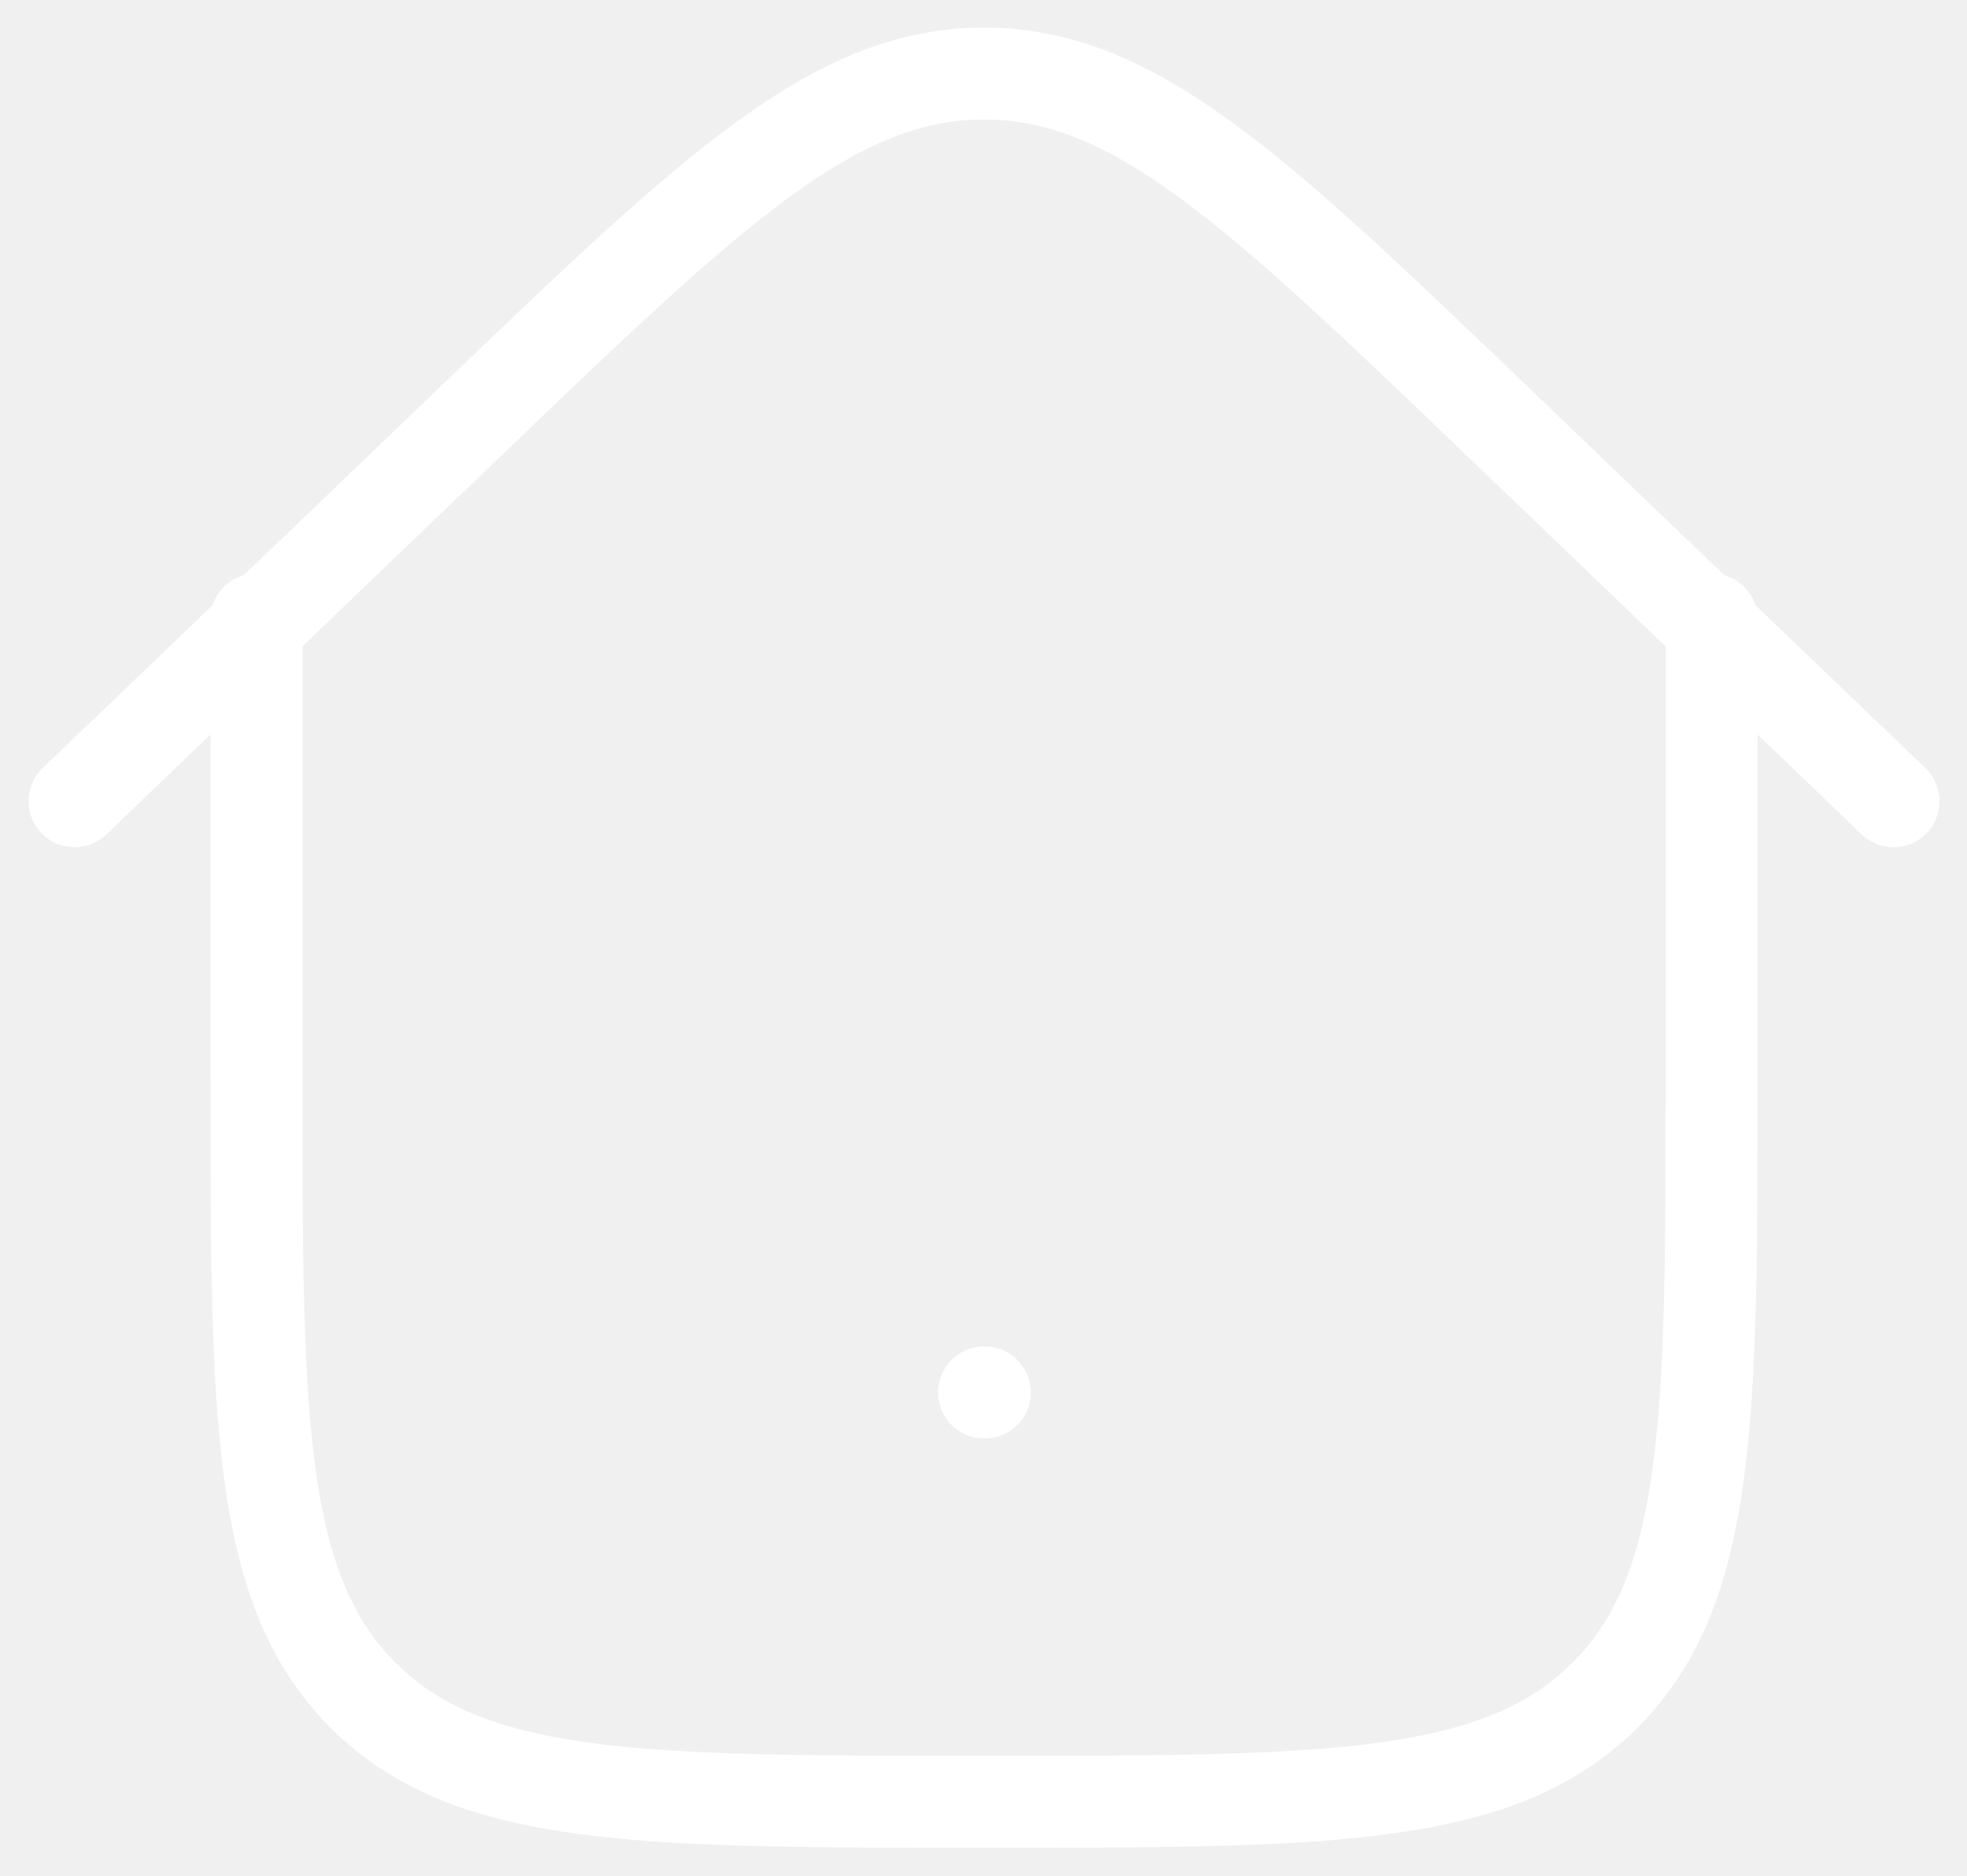
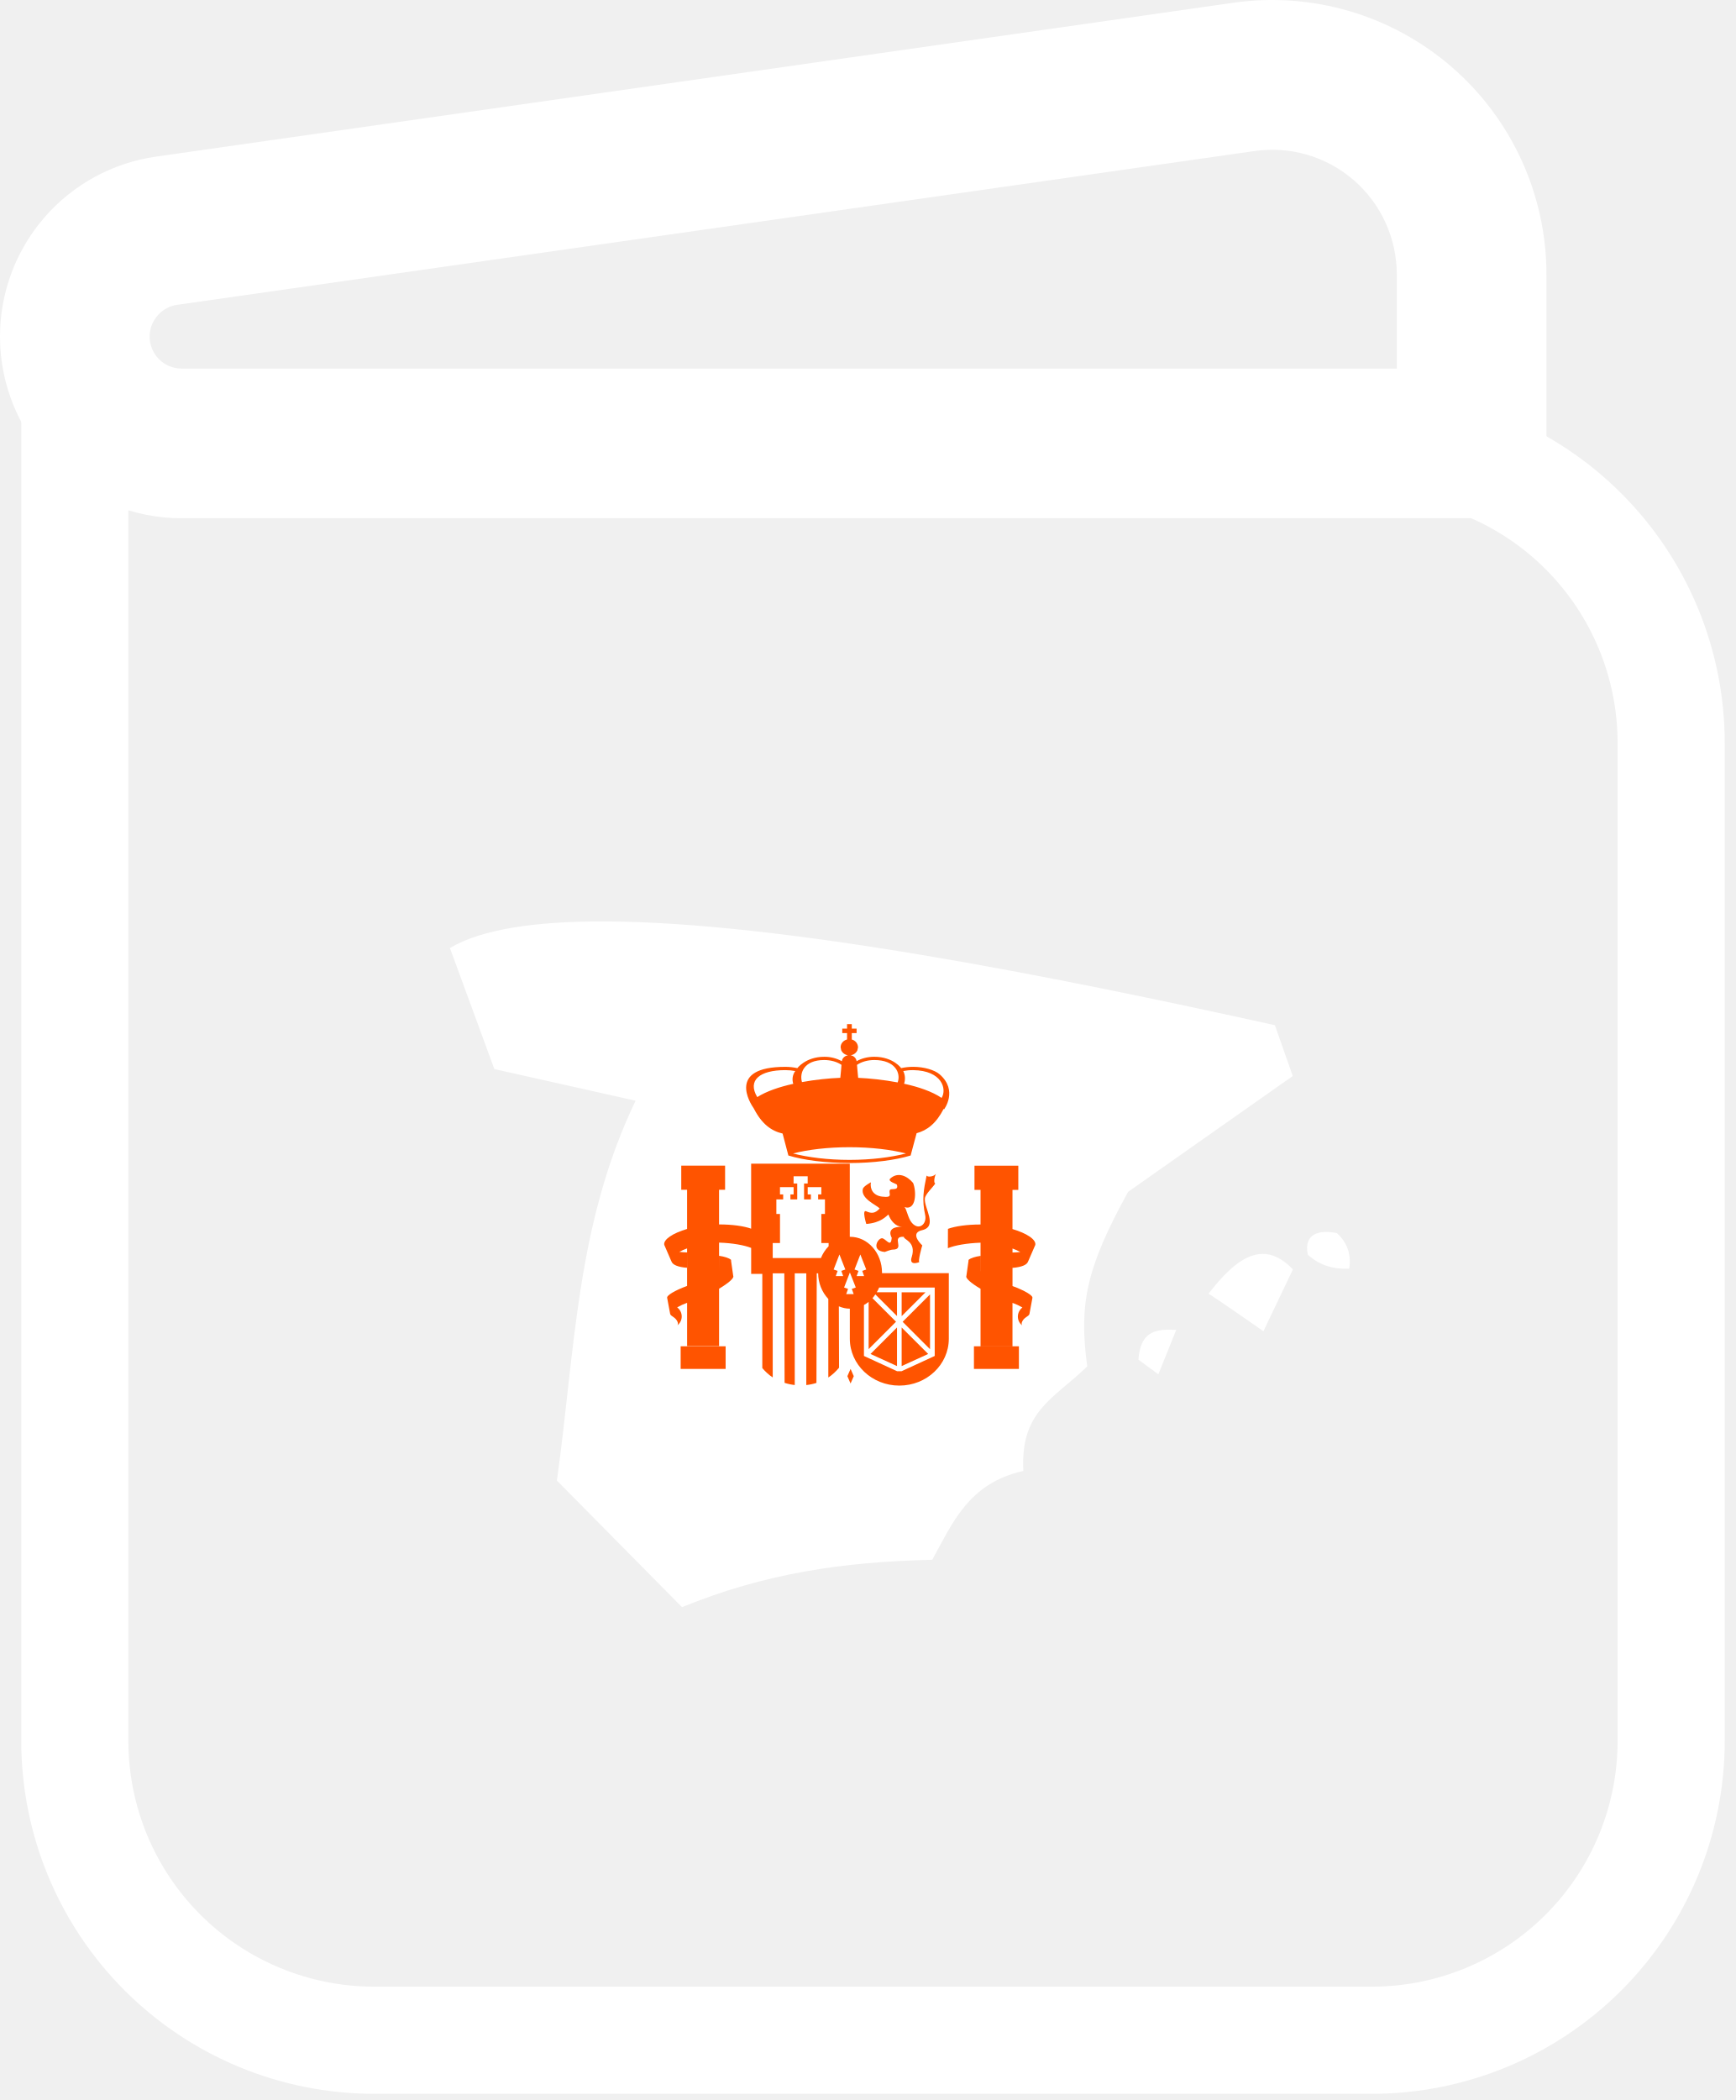
- <svg xmlns="http://www.w3.org/2000/svg" width="107" height="102" viewBox="0 0 107 102" fill="none">
-   <path d="M53.528 75.736H53.572M93.107 33.684V58.42C93.107 77.077 93.107 86.407 87.308 92.201C81.51 97.994 72.184 97.999 53.528 97.999C34.872 97.999 25.541 97.999 19.747 92.201C13.954 86.403 13.949 77.077 13.949 58.42V33.684" stroke="white" stroke-width="5" stroke-linecap="round" stroke-linejoin="round" />
-   <path d="M103.002 43.579L81.515 22.973C68.321 10.323 61.726 4 53.528 4C45.33 4 38.736 10.323 25.541 22.973L4.055 43.579" stroke="white" stroke-width="5" stroke-linecap="round" stroke-linejoin="round" />
+ <svg xmlns="http://www.w3.org/2000/svg" width="81" height="98" viewBox="0 0 81 98" fill="none">
+   <path d="M3.492 20.704V81.241C3.492 84.946 4.964 88.499 7.584 91.119C10.204 93.739 13.758 95.211 17.463 95.211H64.03C67.735 95.211 71.288 93.739 73.908 91.119C76.528 88.499 78 84.946 78 81.241V34.674C78 30.969 76.528 27.415 73.908 24.795C71.288 22.175 67.735 20.704 64.03 20.704H3.492ZM3.492 20.704V16.047" stroke="white" stroke-width="5" />
+   <path d="M68.687 20.693V24.185H72.179V20.693H68.687ZM8.475 24.185H68.687V17.2H8.48L8.475 24.185ZM72.179 20.693V12.804H65.194V20.693H72.179ZM57.562 0.129L7.283 7.309L8.27 14.225L58.549 7.049L57.562 0.129ZM7.283 7.309C5.261 7.597 3.41 8.605 2.072 10.149C0.733 11.692 -0.002 13.667 5.61609e-06 15.71H6.985C6.984 15.35 7.114 15.001 7.35 14.729C7.586 14.456 7.913 14.274 8.27 14.225L7.283 7.309ZM72.179 12.804C72.179 10.97 71.784 9.157 71.022 7.488C70.261 5.819 69.149 4.333 67.763 3.131C66.377 1.929 64.749 1.039 62.989 0.521C61.229 0.003 59.378 -0.131 57.562 0.129L58.549 7.049C59.374 6.931 60.216 6.987 61.016 7.222C61.816 7.457 62.556 7.862 63.186 8.408C63.816 8.954 64.321 9.629 64.668 10.388C65.014 11.146 65.194 11.97 65.194 12.804H72.179ZM8.48 17.2C8.283 17.201 8.089 17.163 7.907 17.088C7.725 17.013 7.56 16.903 7.422 16.764C7.283 16.625 7.173 16.46 7.098 16.278C7.023 16.097 6.984 15.907 6.985 15.71H5.61609e-06C-0.001 16.824 0.218 17.922 0.644 18.951C1.07 19.98 1.695 20.916 2.482 21.703C3.27 22.491 4.205 23.115 5.234 23.541C6.263 23.967 7.361 24.186 8.475 24.185L8.48 17.2Z" fill="white" />
+   <path d="M28.277 43C25.062 42.986 22.509 43.346 21 44.24L23.073 49.89L29.667 51.367C26.878 57.147 26.834 63.151 25.992 69.092L31.832 75C35.708 73.421 39.309 72.888 43.511 72.789C44.444 71.12 45.18 69.22 47.764 68.642C47.616 65.853 49.158 65.299 50.746 63.767C50.355 60.878 50.683 59.19 52.655 55.618L60.338 50.214L59.505 47.843C49.031 45.529 36.493 43.038 28.277 43ZM61.982 57.493C61.115 57.457 60.909 57.969 61.045 58.557C61.622 59.076 62.277 59.236 62.974 59.206C63.071 58.563 62.902 58.002 62.395 57.543C62.244 57.514 62.106 57.498 61.982 57.493ZM58.927 58.515C58.051 58.522 57.221 59.325 56.405 60.373C56.598 60.47 58.969 62.124 58.969 62.124L60.346 59.238C59.857 58.726 59.386 58.511 58.927 58.515V58.515ZM54.582 62.051C53.85 62.051 53.212 62.226 53.137 63.453L54.066 64.133L54.9 62.059C54.794 62.054 54.688 62.051 54.582 62.051Z" fill="white" />
+   <path d="M31.769 62.826H33.868V63.882H31.769V62.826ZM45.458 62.826H47.557V63.882H45.458V62.826ZM45.766 57.143H45.762C45.127 57.143 44.577 57.224 44.245 57.347L44.241 58.249C44.567 58.115 45.12 58.016 45.755 57.993L45.766 57.994V59.327L45.764 59.325L45.763 58.608C45.503 58.647 45.31 58.71 45.212 58.79L45.203 58.805C45.202 58.808 45.205 58.812 45.205 58.816C45.203 58.822 45.205 58.829 45.205 58.836L45.105 59.547C45.051 59.645 45.328 59.885 45.766 60.144V62.824H47.257V60.802C47.422 60.859 47.585 60.937 47.721 61.016C47.655 61.066 47.602 61.13 47.565 61.203C47.528 61.277 47.508 61.358 47.508 61.441C47.508 61.606 47.584 61.754 47.709 61.852C47.638 61.768 47.727 61.583 47.876 61.481C47.971 61.417 48.037 61.376 48.048 61.319L48.186 60.576V60.575C48.226 60.458 47.824 60.224 47.258 60.015V58.264C47.395 58.313 47.516 58.367 47.621 58.425C47.51 58.437 47.385 58.452 47.257 58.452L47.259 59.167C47.673 59.136 47.955 59.026 47.987 58.853L47.982 58.878L48.322 58.096C48.368 57.845 47.922 57.552 47.257 57.356V55.527H47.529V54.4H45.483V55.527H45.766V57.143ZM36.527 52.899L36.797 53.924C37.517 54.14 38.525 54.273 39.651 54.275C40.776 54.274 41.783 54.14 42.503 53.924L42.782 52.883C43.273 52.751 43.696 52.429 44.046 51.744L44.063 51.772C44.063 51.772 44.726 50.891 43.86 50.138C43.617 49.927 43.121 49.785 42.622 49.785C42.425 49.785 42.234 49.807 42.059 49.846C42.085 49.875 41.707 49.316 40.809 49.316C40.492 49.316 40.202 49.394 39.979 49.524L39.974 49.486C39.957 49.424 39.922 49.367 39.873 49.325C39.824 49.282 39.764 49.255 39.699 49.246C39.766 49.238 39.829 49.214 39.884 49.175C39.939 49.137 39.983 49.085 40.013 49.025L40.016 49.023L40.049 48.873L40.046 48.865C40.043 48.783 40.013 48.704 39.961 48.64C39.908 48.576 39.837 48.53 39.757 48.51V48.212H39.981V48.001H39.757V47.793H39.535V48.001H39.312V48.212H39.535V48.508C39.364 48.553 39.235 48.696 39.235 48.873L39.266 49.023L39.269 49.025H39.27C39.299 49.085 39.343 49.136 39.398 49.175C39.452 49.213 39.515 49.238 39.581 49.246C39.445 49.269 39.329 49.361 39.3 49.487L39.294 49.524C39.041 49.384 38.756 49.313 38.467 49.317C37.588 49.317 37.191 49.875 37.218 49.847C37.032 49.806 36.843 49.786 36.653 49.786C33.931 49.786 35.004 51.473 35.187 51.735C35.556 52.456 36.005 52.779 36.527 52.899ZM42.622 49.939C43.967 49.958 44.206 50.823 43.948 51.236C43.509 50.939 42.878 50.722 42.197 50.574C42.263 50.38 42.249 50.166 42.159 49.981C42.304 49.954 42.461 49.937 42.622 49.939ZM40.809 49.468C41.782 49.468 42.057 50.075 41.898 50.513C41.248 50.39 40.59 50.323 40.054 50.299C40.025 50.023 40.004 49.733 40 49.694C40.203 49.554 40.49 49.468 40.809 49.468ZM38.468 49.468C38.786 49.468 39.072 49.554 39.275 49.693C39.272 49.733 39.251 50.021 39.221 50.298C38.704 50.318 38.07 50.381 37.431 50.497C37.306 50.062 37.532 49.468 38.468 49.468ZM39.647 53.536C40.663 53.537 41.586 53.648 42.285 53.829C41.586 54.009 40.664 54.127 39.647 54.128C38.632 54.127 37.714 54.009 37.015 53.829C37.715 53.648 38.633 53.537 39.647 53.536ZM36.654 49.939C36.816 49.939 36.972 49.954 37.117 49.982C37.055 50.067 37.015 50.166 36.999 50.269C36.983 50.373 36.992 50.479 37.025 50.578C36.38 50.721 35.778 50.923 35.344 51.198C34.874 50.413 35.456 49.939 36.654 49.939ZM43.25 54.85C43.106 55.539 43.025 55.992 43.181 56.699C43.273 57.108 42.903 57.451 42.565 57.07C42.366 56.847 42.312 56.365 42.203 56.327C42.778 56.528 42.78 55.586 42.616 55.2V55.202C42.34 54.872 41.908 54.675 41.552 54.999C41.407 55.138 41.851 55.241 41.864 55.288C41.96 55.608 41.565 55.412 41.524 55.555C41.479 55.715 41.697 55.906 41.168 55.842C40.759 55.792 40.594 55.49 40.648 55.174C40.648 55.174 40.302 55.358 40.273 55.48C40.161 55.935 40.906 56.232 41.059 56.394C40.843 56.638 40.666 56.633 40.431 56.528C40.218 56.432 40.434 57.118 40.434 57.118C41.116 57.064 41.361 56.757 41.467 56.676C41.567 56.963 41.806 57.247 42.104 57.249C41.294 57.244 41.621 57.762 41.621 57.762C41.587 58.209 41.409 57.888 41.212 57.794C41.008 57.698 40.595 58.368 41.296 58.425C41.3 58.425 41.565 58.315 41.667 58.315C42.274 58.315 41.552 57.683 42.191 57.717C42.136 57.845 42.784 57.921 42.555 58.658C42.555 58.658 42.377 59.091 42.917 58.897C42.816 58.934 43.041 58.112 43.047 58.119C42.839 57.919 42.536 57.524 43.036 57.409C43.79 57.236 43.121 56.372 43.168 55.928C43.188 55.722 43.541 55.414 43.653 55.228C43.581 55.221 43.595 54.965 43.682 54.781C43.569 54.926 43.261 54.942 43.25 54.85ZM39.551 64.222L39.699 64.563L39.849 64.222L39.7 63.882L39.551 64.222ZM41.867 61.949L40.63 63.185L41.867 63.75V61.949ZM42.084 61.949V63.75L43.322 63.185L42.084 61.949ZM43.408 62.963V60.406L42.13 61.684L43.408 62.963ZM42.084 60.309V61.42L43.196 60.309H42.084Z" fill="#FF5400" />
+   <path d="M31.14 60.571L31.279 61.316C31.291 61.372 31.355 61.413 31.451 61.477C31.599 61.58 31.689 61.764 31.619 61.849C31.682 61.798 31.733 61.734 31.768 61.661C31.803 61.588 31.82 61.508 31.819 61.427C31.817 61.346 31.798 61.266 31.761 61.194C31.724 61.122 31.671 61.06 31.606 61.011C31.754 60.926 31.909 60.855 32.07 60.798V62.82H33.562V60.14C33.999 59.881 34.275 59.641 34.223 59.543L34.121 58.831C34.121 58.822 34.127 58.81 34.123 58.801L34.114 58.786C34.017 58.706 33.823 58.643 33.564 58.604L33.562 59.321V57.989L33.572 57.989C34.193 58.01 34.73 58.106 35.06 58.236V59.414H35.059V59.448H35.58V63.843C35.721 64.008 35.88 64.159 36.066 64.28V59.422H36.607L36.62 64.533C36.772 64.582 36.93 64.616 37.094 64.635V59.422H37.633V64.636C37.794 64.619 37.953 64.585 38.107 64.536L38.121 59.422H38.187C38.189 59.866 38.358 60.294 38.661 60.619V64.283C38.853 64.158 39.017 64 39.162 63.828L39.153 60.962C39.313 61.03 39.485 61.071 39.665 61.072V62.474C39.665 63.682 40.7 64.661 41.975 64.661C43.251 64.661 44.285 63.682 44.285 62.474V59.414H41.166L41.168 59.395C41.168 58.468 40.501 57.717 39.676 57.717L39.663 57.718V54.305H35.059V57.338C34.725 57.218 34.186 57.14 33.565 57.14H33.561V55.523H33.843V54.396H31.797V55.523H32.069V57.351C31.404 57.548 30.957 57.841 31.003 58.092L31.342 58.874L31.337 58.849C31.371 59.023 31.653 59.133 32.066 59.163L32.069 58.447C31.941 58.447 31.816 58.432 31.706 58.42C31.809 58.363 31.932 58.309 32.069 58.259V60.01C31.501 60.22 31.101 60.454 31.14 60.571ZM41.821 61.68L40.722 60.582C40.77 60.527 40.815 60.469 40.856 60.406L41.867 61.416L41.866 60.306H40.922C40.964 60.236 41.001 60.163 41.033 60.086H43.627V63.278L42.085 63.988V63.989H41.867V63.988L40.324 63.278V60.9C40.401 60.858 40.474 60.809 40.543 60.754V62.959L41.821 61.68ZM40.156 58.543L40.431 59.244L40.245 59.308L40.331 59.551H39.983L40.071 59.308L39.884 59.244L40.156 58.543ZM39.668 59.383L39.943 60.083L39.757 60.148L39.845 60.391H39.496L39.582 60.148L39.397 60.083L39.668 59.383ZM39.18 58.543L39.455 59.244L39.269 59.308L39.355 59.551H39.008L39.095 59.308L38.909 59.244L39.18 58.543ZM36.066 58.009H36.406V56.652H36.236V55.973H36.554V55.74H36.405V55.401H37.041V55.74H36.892V55.973H37.21V55.231H37.04V54.892H37.698V55.231H37.529V55.973H37.848V55.74H37.699V55.401H38.335V55.74H38.186V55.973H38.504V56.652H38.335V58.009H38.675V58.158C38.52 58.316 38.399 58.504 38.316 58.709H36.066V58.009Z" fill="#FF5400" />
</svg>
